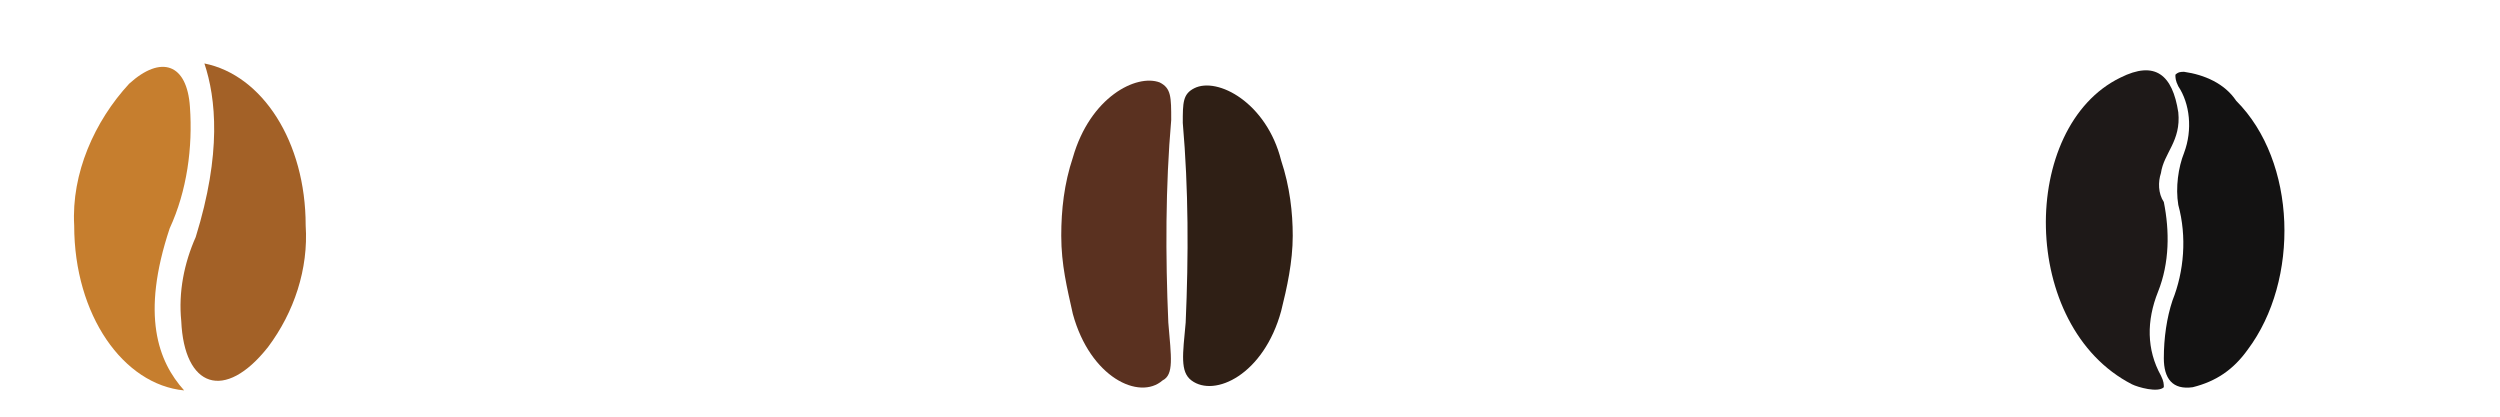
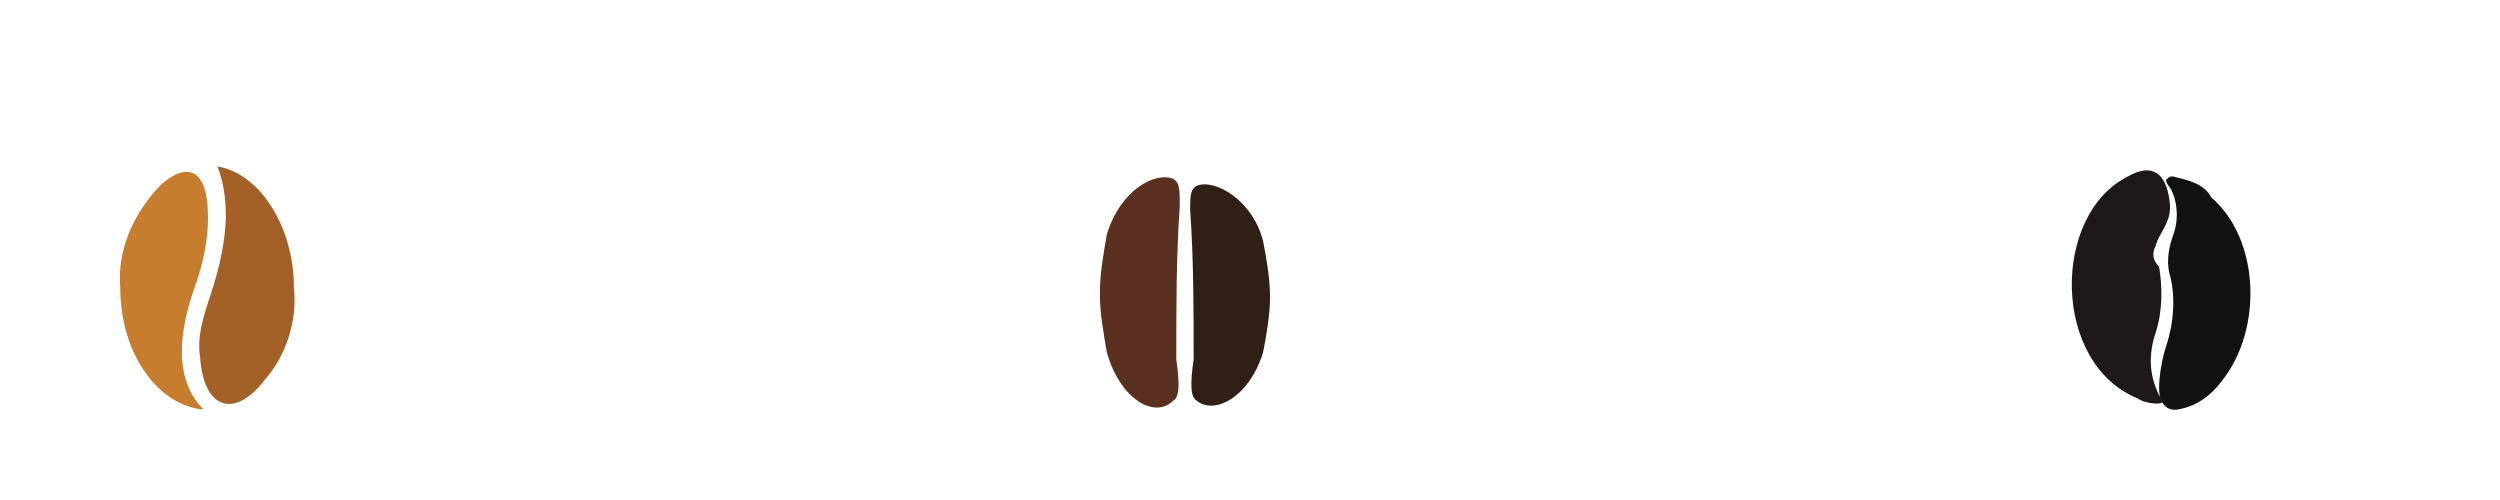
- <svg xmlns="http://www.w3.org/2000/svg" version="1.1" id="Layer_1" x="0px" y="0px" viewBox="0 0 86.4 14.4" style="enable-background:new 0 0 86.4 14.4;" xml:space="preserve">
+ <svg xmlns="http://www.w3.org/2000/svg" version="1.1" id="Layer_1" x="0px" y="0px" viewBox="0 0 72 14.4" style="enable-background:new 0 0 72 14.4;" xml:space="preserve">
  <style type="text/css">
	.st0{fill-rule:evenodd;clip-rule:evenodd;fill:#1E1918;}
	.st1{fill-rule:evenodd;clip-rule:evenodd;fill:#131212;}
	.st2{fill-rule:evenodd;clip-rule:evenodd;fill:#5A3120;}
	.st3{fill-rule:evenodd;clip-rule:evenodd;fill:#2F1F15;}
	.st4{fill-rule:evenodd;clip-rule:evenodd;fill:#C67E2E;}
	.st5{fill-rule:evenodd;clip-rule:evenodd;fill:#A36127;}
</style>
  <g id="Group_65" transform="translate(1078.882 737.982)">
-     <path id="Path_186" class="st0" d="M-1005.6-735.3c1.2-0.6,1.8-0.1,2,1.2c0.1,1-0.5,1.4-0.6,2.1c-0.1,0.3-0.1,0.7,0.1,1   c0.2,1,0.2,2.1-0.2,3.1c-0.4,1-0.4,2,0.1,2.9c0.1,0.2,0.1,0.3,0.1,0.4c-0.2,0.2-0.9,0-1.1-0.1   C-1009.1-726.7-1009.1-733.6-1005.6-735.3L-1005.6-735.3z" />
-     <path id="Path_187" class="st1" d="M-1001.2-725.9c-0.5,0.7-1.1,1.1-1.9,1.3c-0.7,0.1-1-0.3-1-1s0.1-1.4,0.3-2   c0.4-1,0.5-2.2,0.2-3.3c-0.1-0.6,0-1.3,0.2-1.8c0.3-0.8,0.2-1.7-0.2-2.3c-0.1-0.2-0.1-0.3-0.1-0.4c0.1-0.1,0.2-0.1,0.3-0.1   c0.7,0.1,1.4,0.4,1.8,1C-999.5-732.4-999.4-728.3-1001.2-725.9L-1001.2-725.9z" />
+     <path id="Path_186" class="st0" d="M-1017.6-732.9c0.7-0.4,1.1-0.1,1.2,0.7c0.1,0.6-0.3,0.9-0.4,1.3c-0.1,0.2-0.1,0.4,0.1,0.6   c0.1,0.6,0.1,1.3-0.1,1.9c-0.2,0.6-0.2,1.2,0.1,1.8c0.1,0.1,0.1,0.2,0.1,0.2c-0.1,0.1-0.6,0-0.7-0.1   C-1019.8-727.5-1019.8-731.8-1017.6-732.9L-1017.6-732.9z" />
+     <path id="Path_187" class="st1" d="M-1014.9-727c-0.3,0.4-0.7,0.7-1.2,0.8c-0.4,0.1-0.6-0.2-0.6-0.6s0.1-0.9,0.2-1.2   c0.2-0.6,0.3-1.4,0.1-2.1c-0.1-0.4,0-0.8,0.1-1.1c0.2-0.5,0.1-1.1-0.1-1.4c-0.1-0.1-0.1-0.2-0.1-0.2c0.1-0.1,0.1-0.1,0.2-0.1   c0.4,0.1,0.9,0.2,1.1,0.6C-1013.8-731.1-1013.7-728.5-1014.9-727L-1014.9-727z" />
  </g>
  <g id="Group_67" transform="translate(961.177 739.348)">
-     <path id="Path_190" class="st2" d="M-924.1-728.5c-0.2-0.9-0.4-1.7-0.4-2.7c0-0.9,0.1-1.8,0.4-2.7c0.6-2.1,2.2-2.9,3-2.6   c0.4,0.2,0.4,0.5,0.4,1.3c-0.2,2.3-0.2,4.7-0.1,7c0.1,1.2,0.2,1.8-0.2,2C-921.8-725.5-923.5-726.3-924.1-728.5L-924.1-728.5z" />
-     <path id="Path_191" class="st3" d="M-916.9-728.6c0.2-0.8,0.4-1.7,0.4-2.6c0-0.8-0.1-1.7-0.4-2.6c-0.5-2-2.2-2.9-3-2.5   c-0.4,0.2-0.4,0.5-0.4,1.2c0.2,2.3,0.2,4.6,0.1,6.9c-0.1,1.1-0.2,1.7,0.2,2C-919.2-725.6-917.5-726.4-916.9-728.6L-916.9-728.6z" />
+     <path id="Path_190" class="st2" d="M-929.3-729.2c-0.1-0.6-0.2-1.1-0.2-1.7c0-0.6,0.1-1.1,0.2-1.7c0.4-1.3,1.4-1.8,1.9-1.6   c0.2,0.1,0.2,0.3,0.2,0.8c-0.1,1.4-0.1,2.9-0.1,4.4c0.1,0.7,0.1,1.1-0.1,1.2C-927.9-727.3-928.9-727.8-929.3-729.2L-929.3-729.2z" />
+     <path id="Path_191" class="st3" d="M-924.8-729.2c0.1-0.5,0.2-1.1,0.2-1.6c0-0.5-0.1-1.1-0.2-1.6c-0.3-1.2-1.4-1.8-1.9-1.6   c-0.2,0.1-0.2,0.3-0.2,0.7c0.1,1.4,0.1,2.9,0.1,4.3c-0.1,0.7-0.1,1.1,0.1,1.2C-926.2-727.4-925.2-727.9-924.8-729.2L-924.8-729.2z" />
  </g>
  <g id="Group_70" transform="translate(842.664 737.193)">
-     <path id="Path_196" class="st4" d="M-836.3-723.7c-2.1-0.2-3.8-2.6-3.8-5.7c-0.1-1.8,0.7-3.6,1.9-4.9c1.1-1,2-0.7,2.1,0.8   c0.1,1.4-0.1,2.9-0.7,4.2C-837.8-726.3-837.2-724.7-836.3-723.7L-836.3-723.7z" />
-     <path id="Path_197" class="st5" d="M-835.6-735c2,0.4,3.5,2.7,3.5,5.6c0.1,1.5-0.4,3-1.3,4.2c-1.5,1.9-2.9,1.4-3-0.9   c-0.1-1,0.1-2,0.5-2.9C-835-731.9-835.2-733.8-835.6-735z" />
+     <path id="Path_196" class="st4" d="M-836.8-725.4c-1.3-0.1-2.4-1.6-2.4-3.5c-0.1-1.1,0.4-2.2,1.2-3c0.7-0.6,1.2-0.4,1.3,0.5   c0.1,0.9-0.1,1.8-0.4,2.6C-837.7-727-837.4-726-836.8-725.4L-836.8-725.4z" />
+     <path id="Path_197" class="st5" d="M-836.4-732.4c1.2,0.2,2.2,1.7,2.2,3.5c0.1,0.9-0.2,1.9-0.8,2.6c-0.9,1.2-1.8,0.9-1.9-0.6   c-0.1-0.6,0.1-1.2,0.3-1.8C-836-730.5-836.1-731.6-836.4-732.4z" />
  </g>
</svg>
